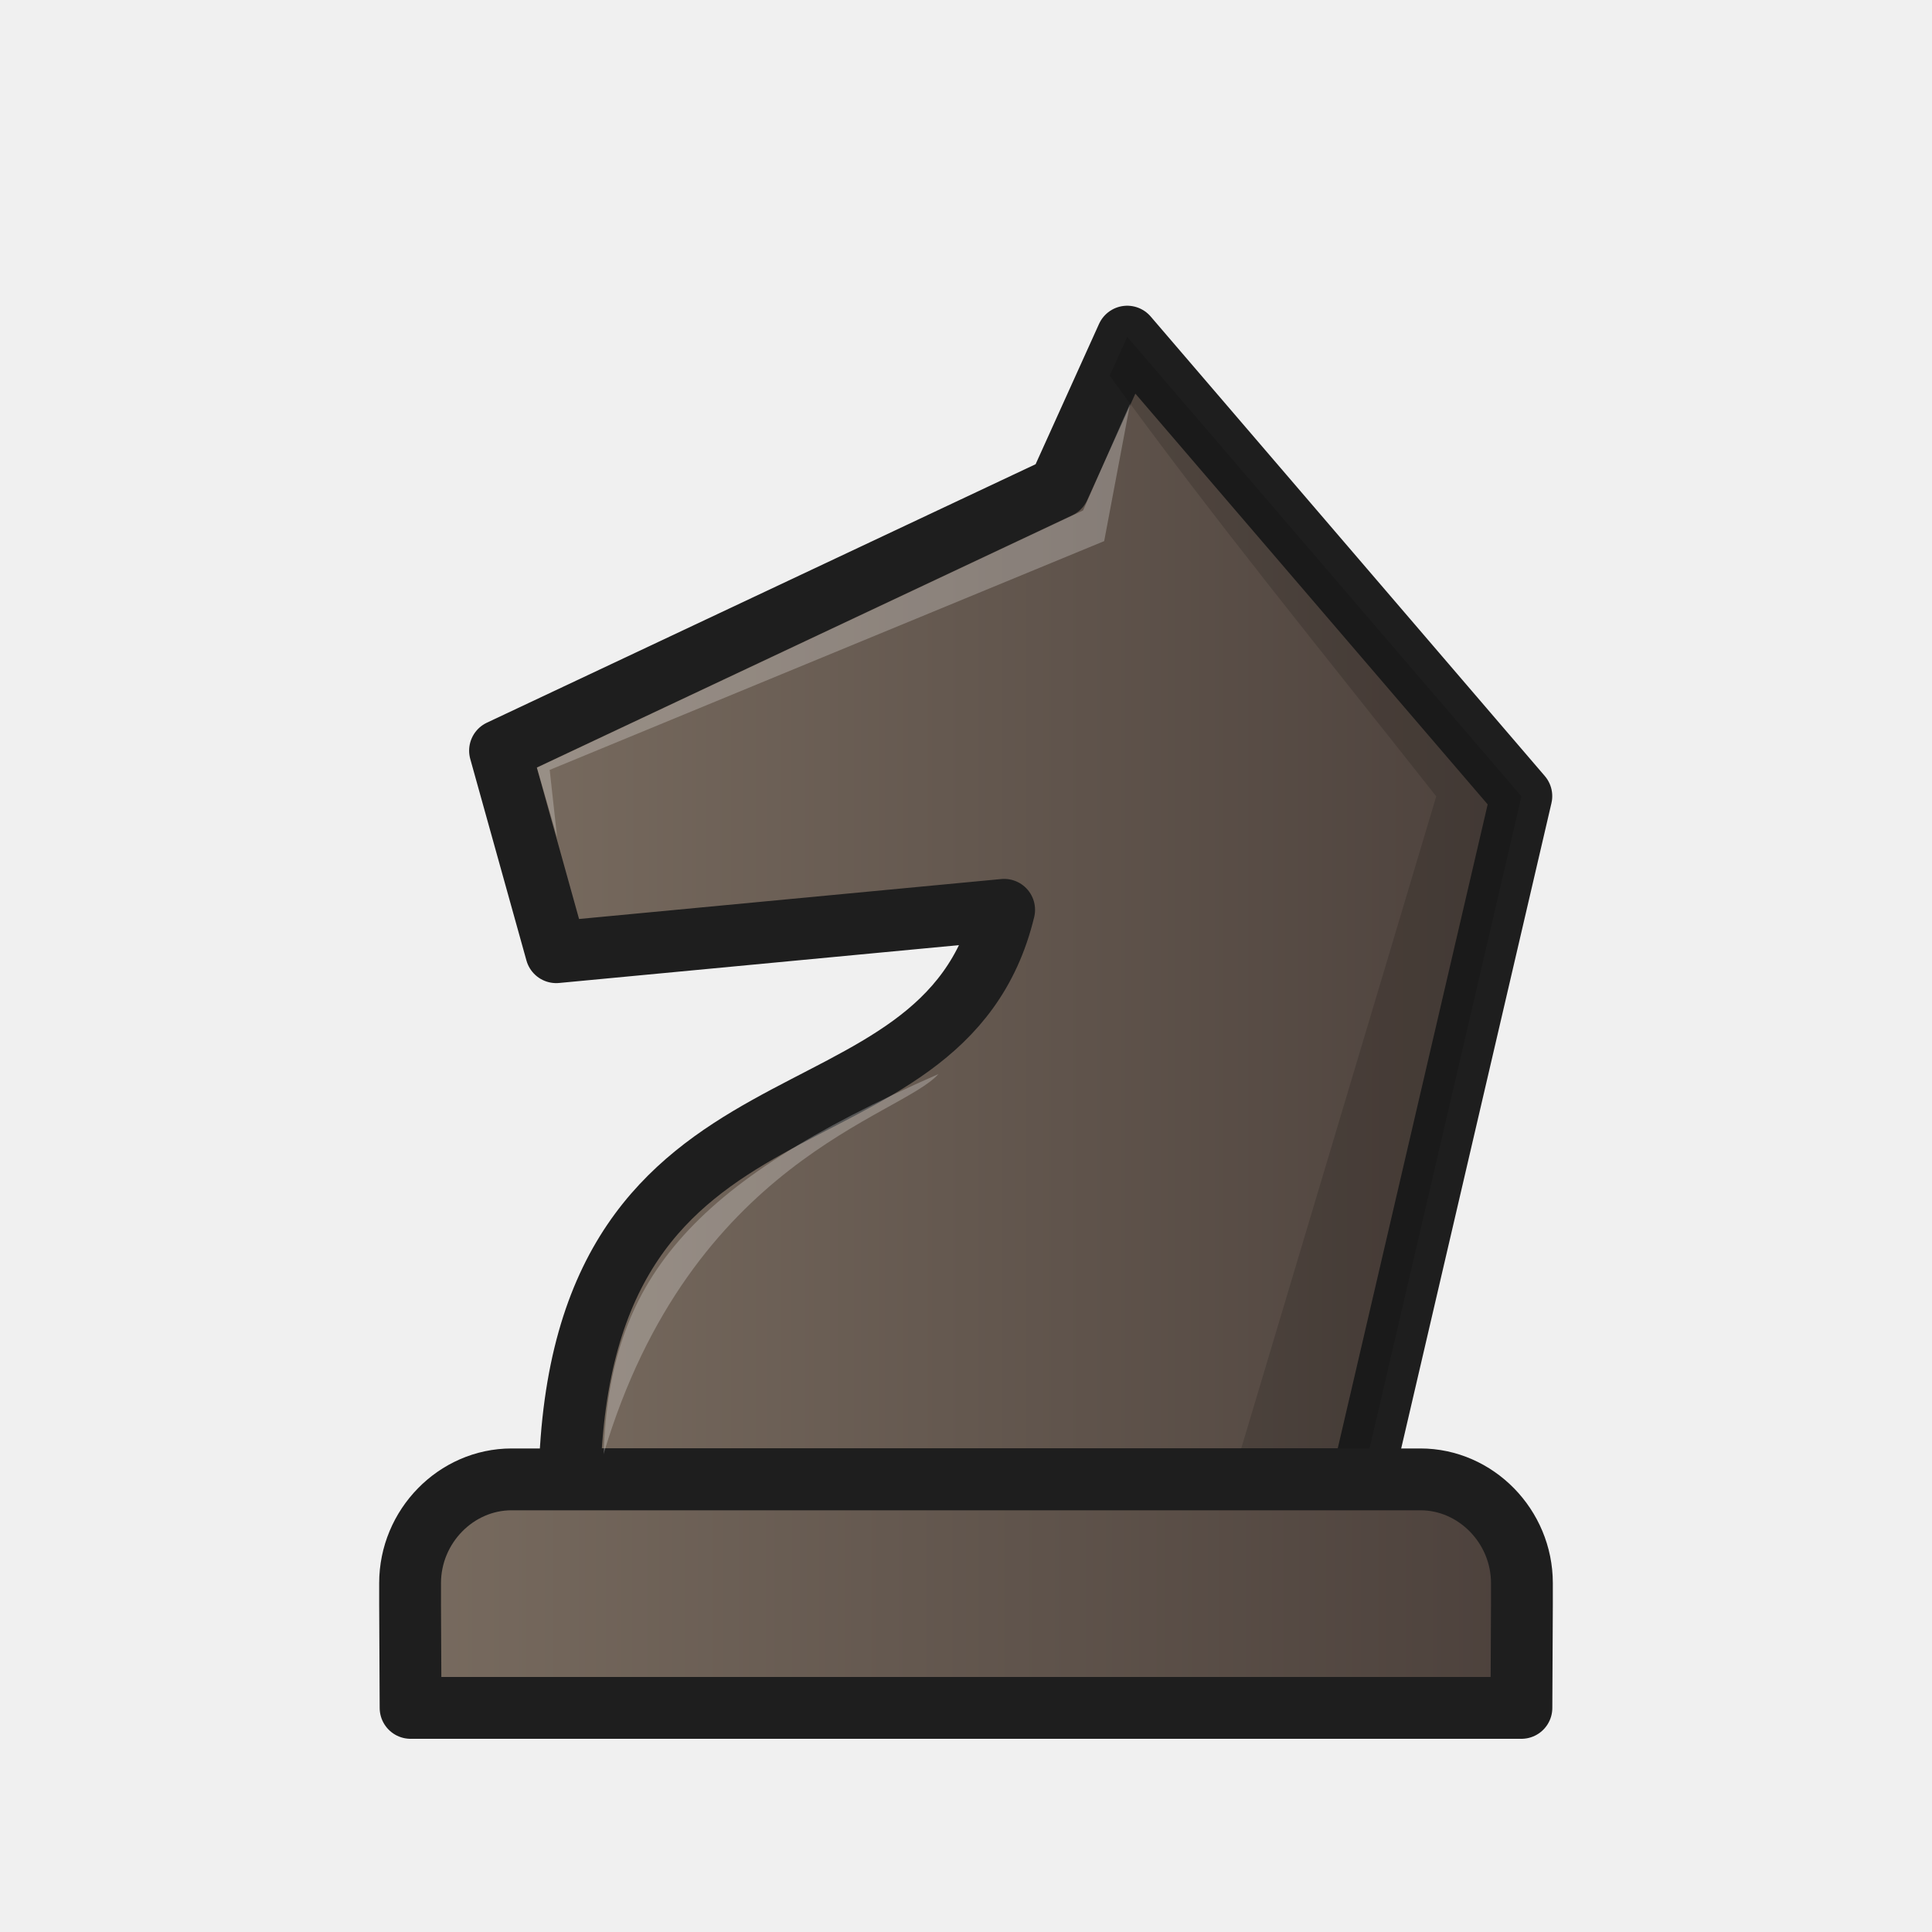
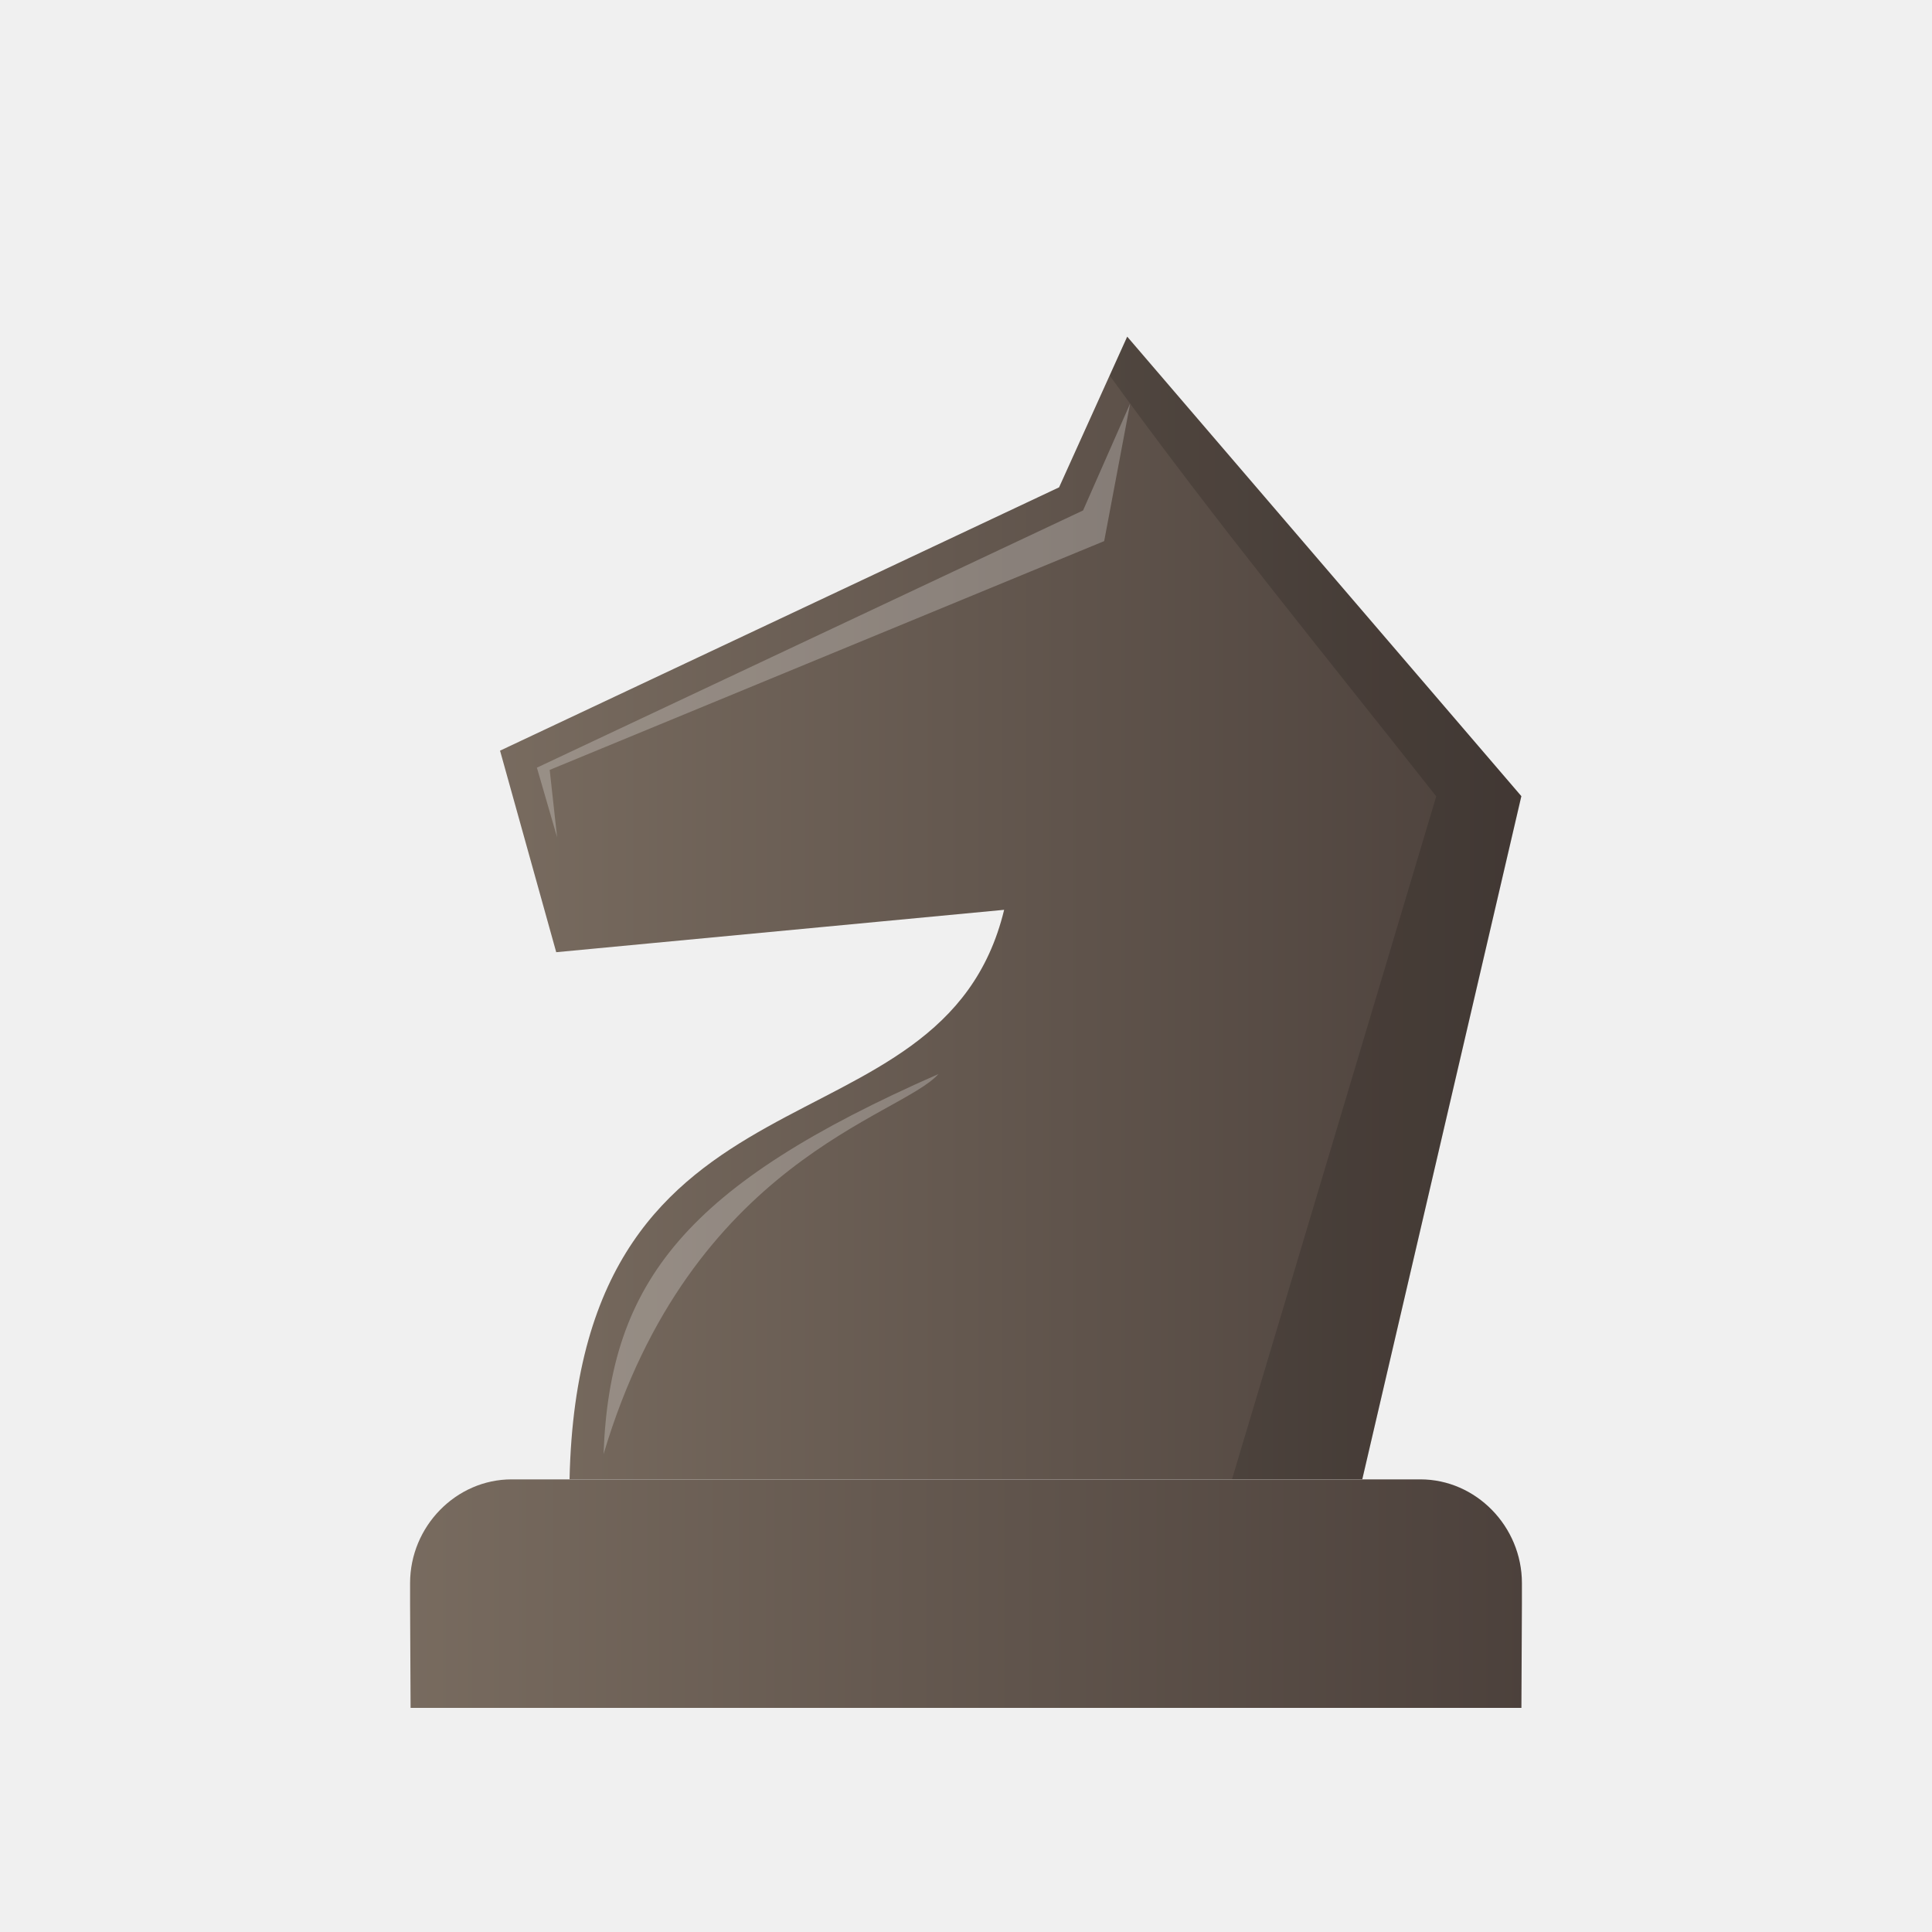
<svg xmlns="http://www.w3.org/2000/svg" xmlns:xlink="http://www.w3.org/1999/xlink" width="50mm" height="50mm" fill-rule="evenodd" clip-rule="evenodd" image-rendering="optimizeQuality" shape-rendering="geometricPrecision" text-rendering="geometricPrecision" viewBox="0 0 50 50">
  <defs>
    <linearGradient xlink:href="#a" id="b" x1="3295.1" x2="3321.5" y1="-411.88" y2="-411.88" gradientTransform="matrix(1.0621 0 0 1.0589 -3487.5 459.63)" gradientUnits="userSpaceOnUse" />
    <linearGradient id="a">
      <stop offset="0" stop-color="#796c60" />
      <stop offset="1" stop-color="#4b403b" />
    </linearGradient>
    <linearGradient xlink:href="#a" id="c" x1="-177.63" x2="-151.24" y1="156.68" y2="156.68" gradientTransform="matrix(1.1509 0 0 1.1499 214.24 -138.92)" gradientUnits="userSpaceOnUse" />
  </defs>
-   <path fill="url(#b)" stroke="#1e1e1e" stroke-linejoin="round" stroke-width="1.6" d="m25.987 23.546-11.592 1.097-1.454-5.216 14.468-6.815 1.763-3.9 10.2 11.892-4.116 17.678H14.74c.245-11.292 9.64-8.1 11.247-14.736z" class="st28" />
+   <path fill="url(#b)" d="m25.987 23.546-11.592 1.097-1.454-5.216 14.468-6.815 1.763-3.9 10.2 11.892-4.116 17.678H14.74c.245-11.292 9.64-8.1 11.247-14.736z" class="st28" />
  <path d="m29.173 8.72-.879 1.945.426-.943c2.692 3.722 5.608 7.279 8.45 10.888l-5.285 17.671h3.372l4.117-17.671z" opacity=".15" />
-   <path fill="url(#c)" stroke="#1e1e1e" stroke-linecap="round" stroke-linejoin="round" stroke-width="1.6" d="M13.24 38.286c-1.437 0-2.627 1.216-2.627 2.685v.545l.013 2.684h28.748l.013-2.684v-.545c0-1.468-1.19-2.685-2.627-2.685H25z" />
+   <path fill="url(#c)" d="M13.24 38.286c-1.437 0-2.627 1.216-2.627 2.685v.545l.013 2.684h28.748l.013-2.684v-.545c0-1.468-1.19-2.685-2.627-2.685H25z" />
  <path fill="#fff" d="M15.62 37.633c.159-4.472 2.145-6.971 8.667-9.837-.987 1.107-6.405 2.237-8.667 9.837M14.418 21.67l-.523-1.803L28.03 13.21l1.217-2.764-.671 3.558-14.35 5.921z" opacity=".25" />
</svg>
